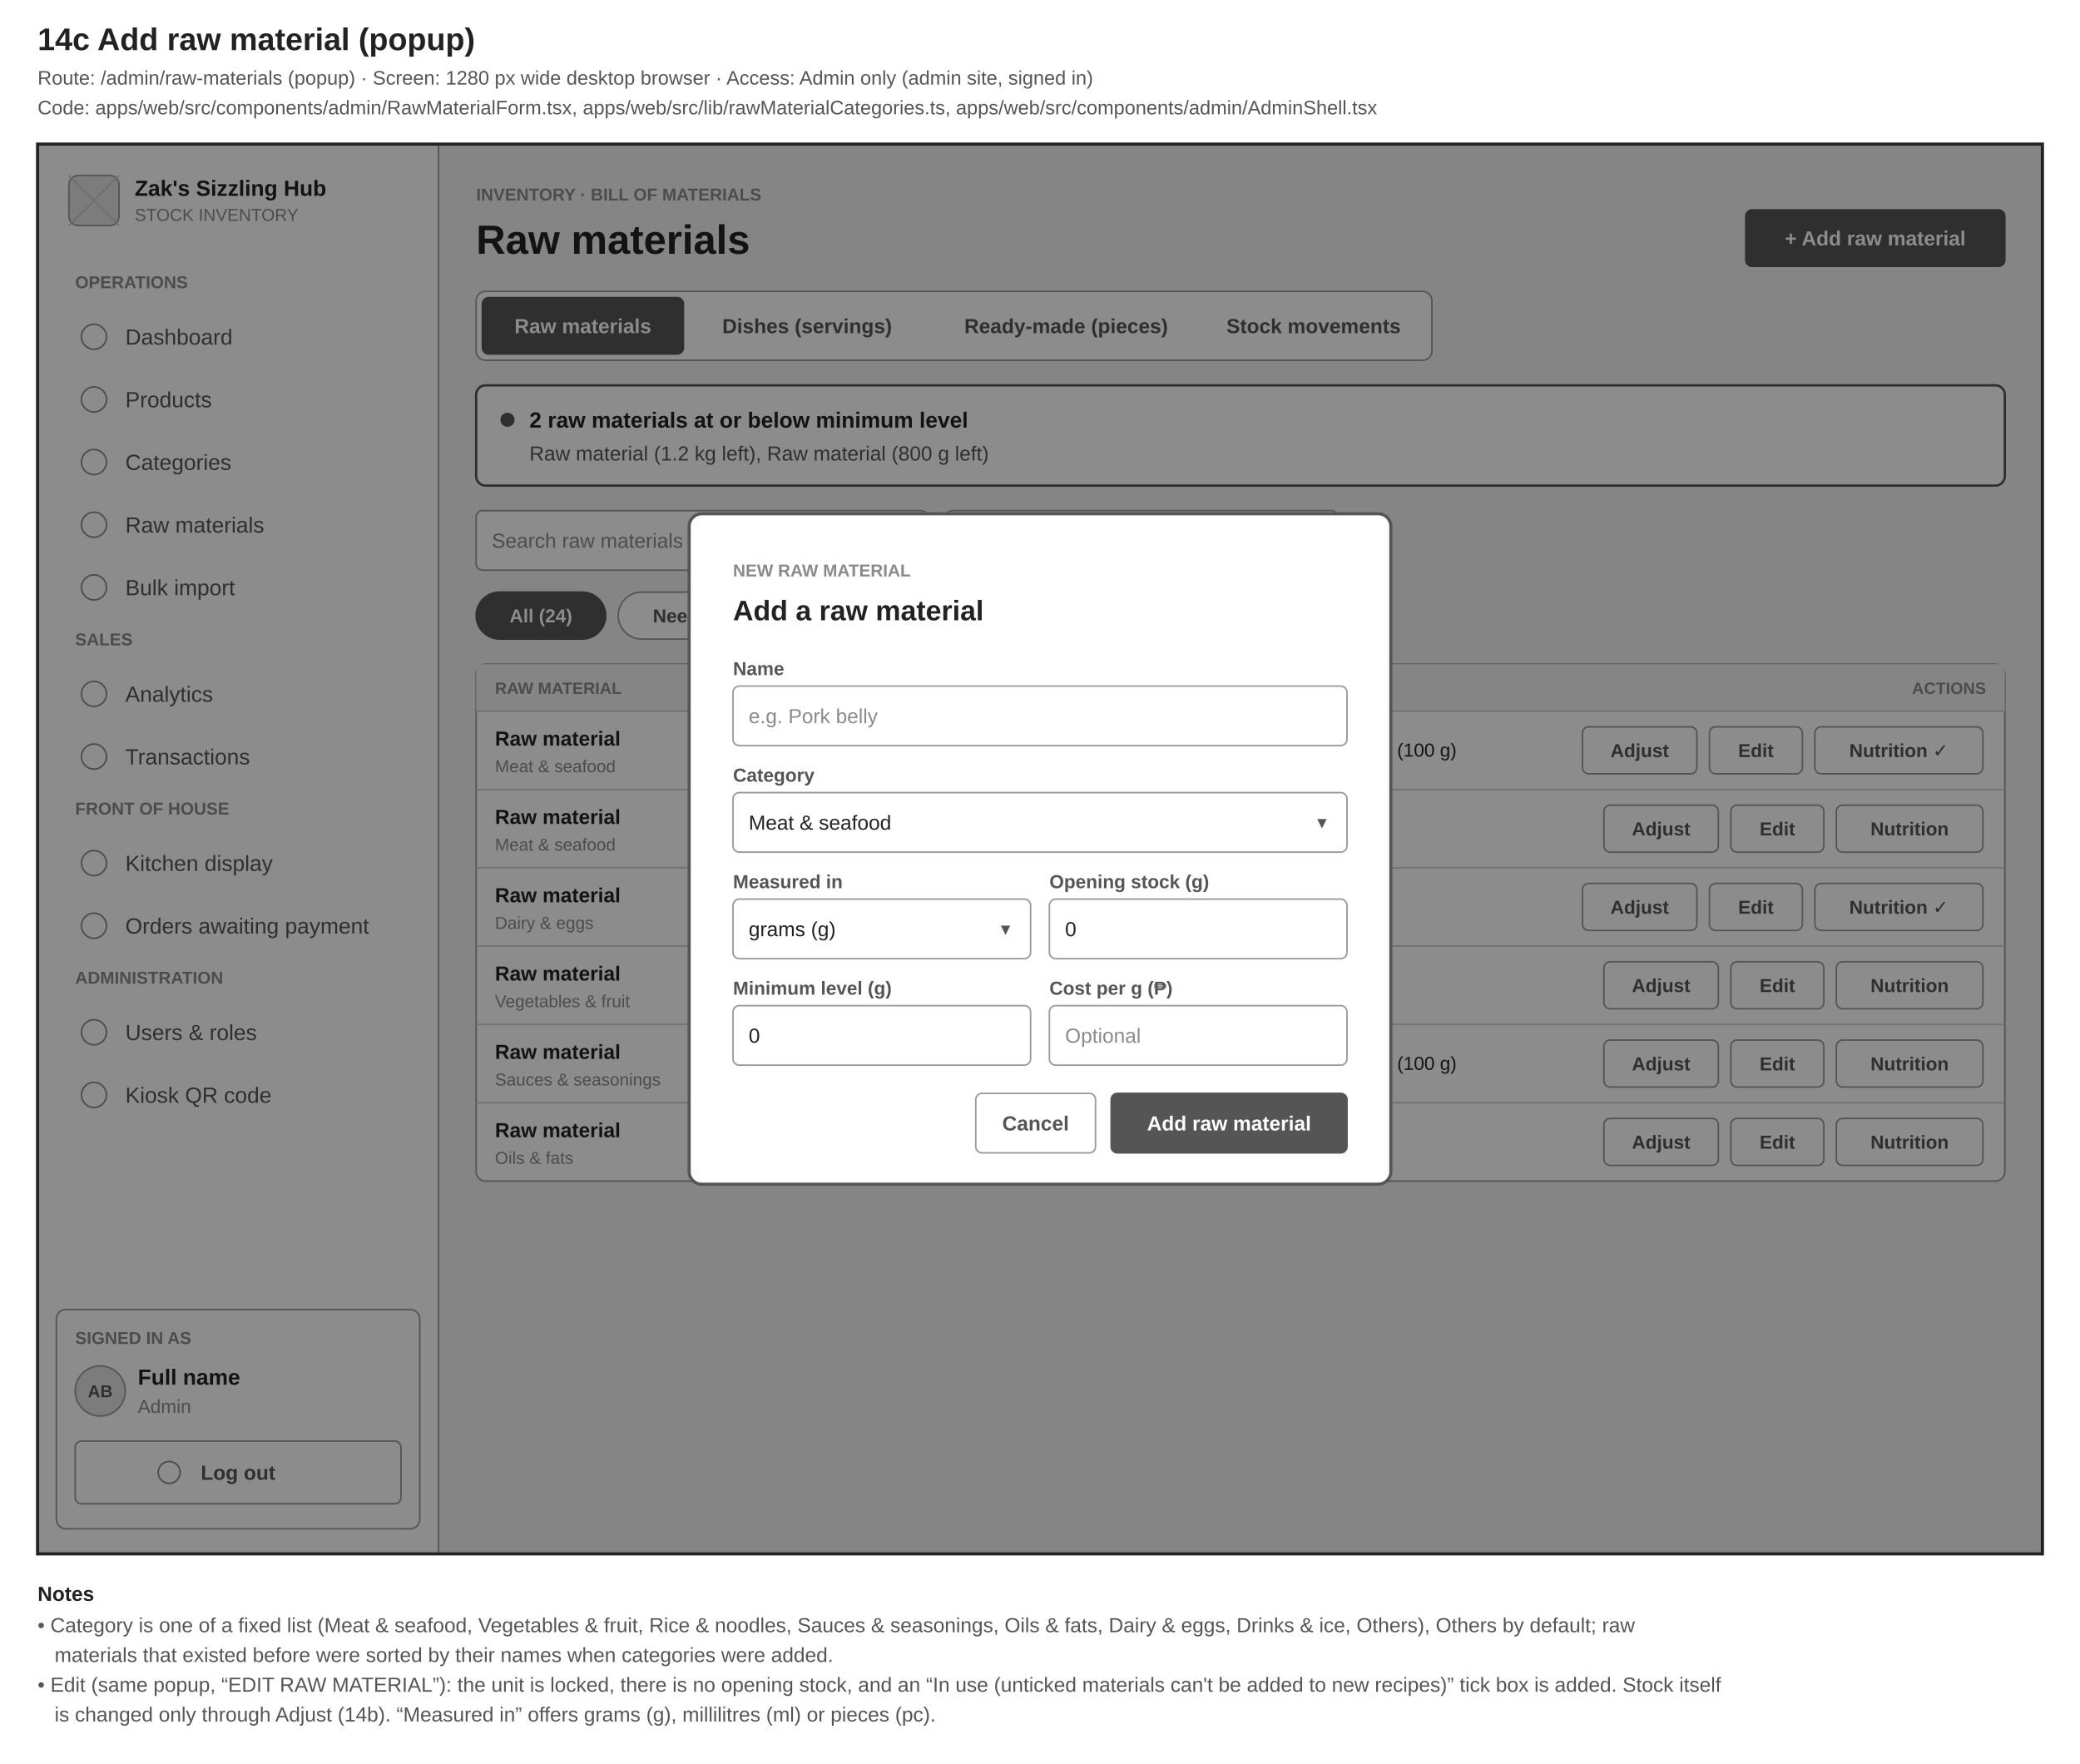
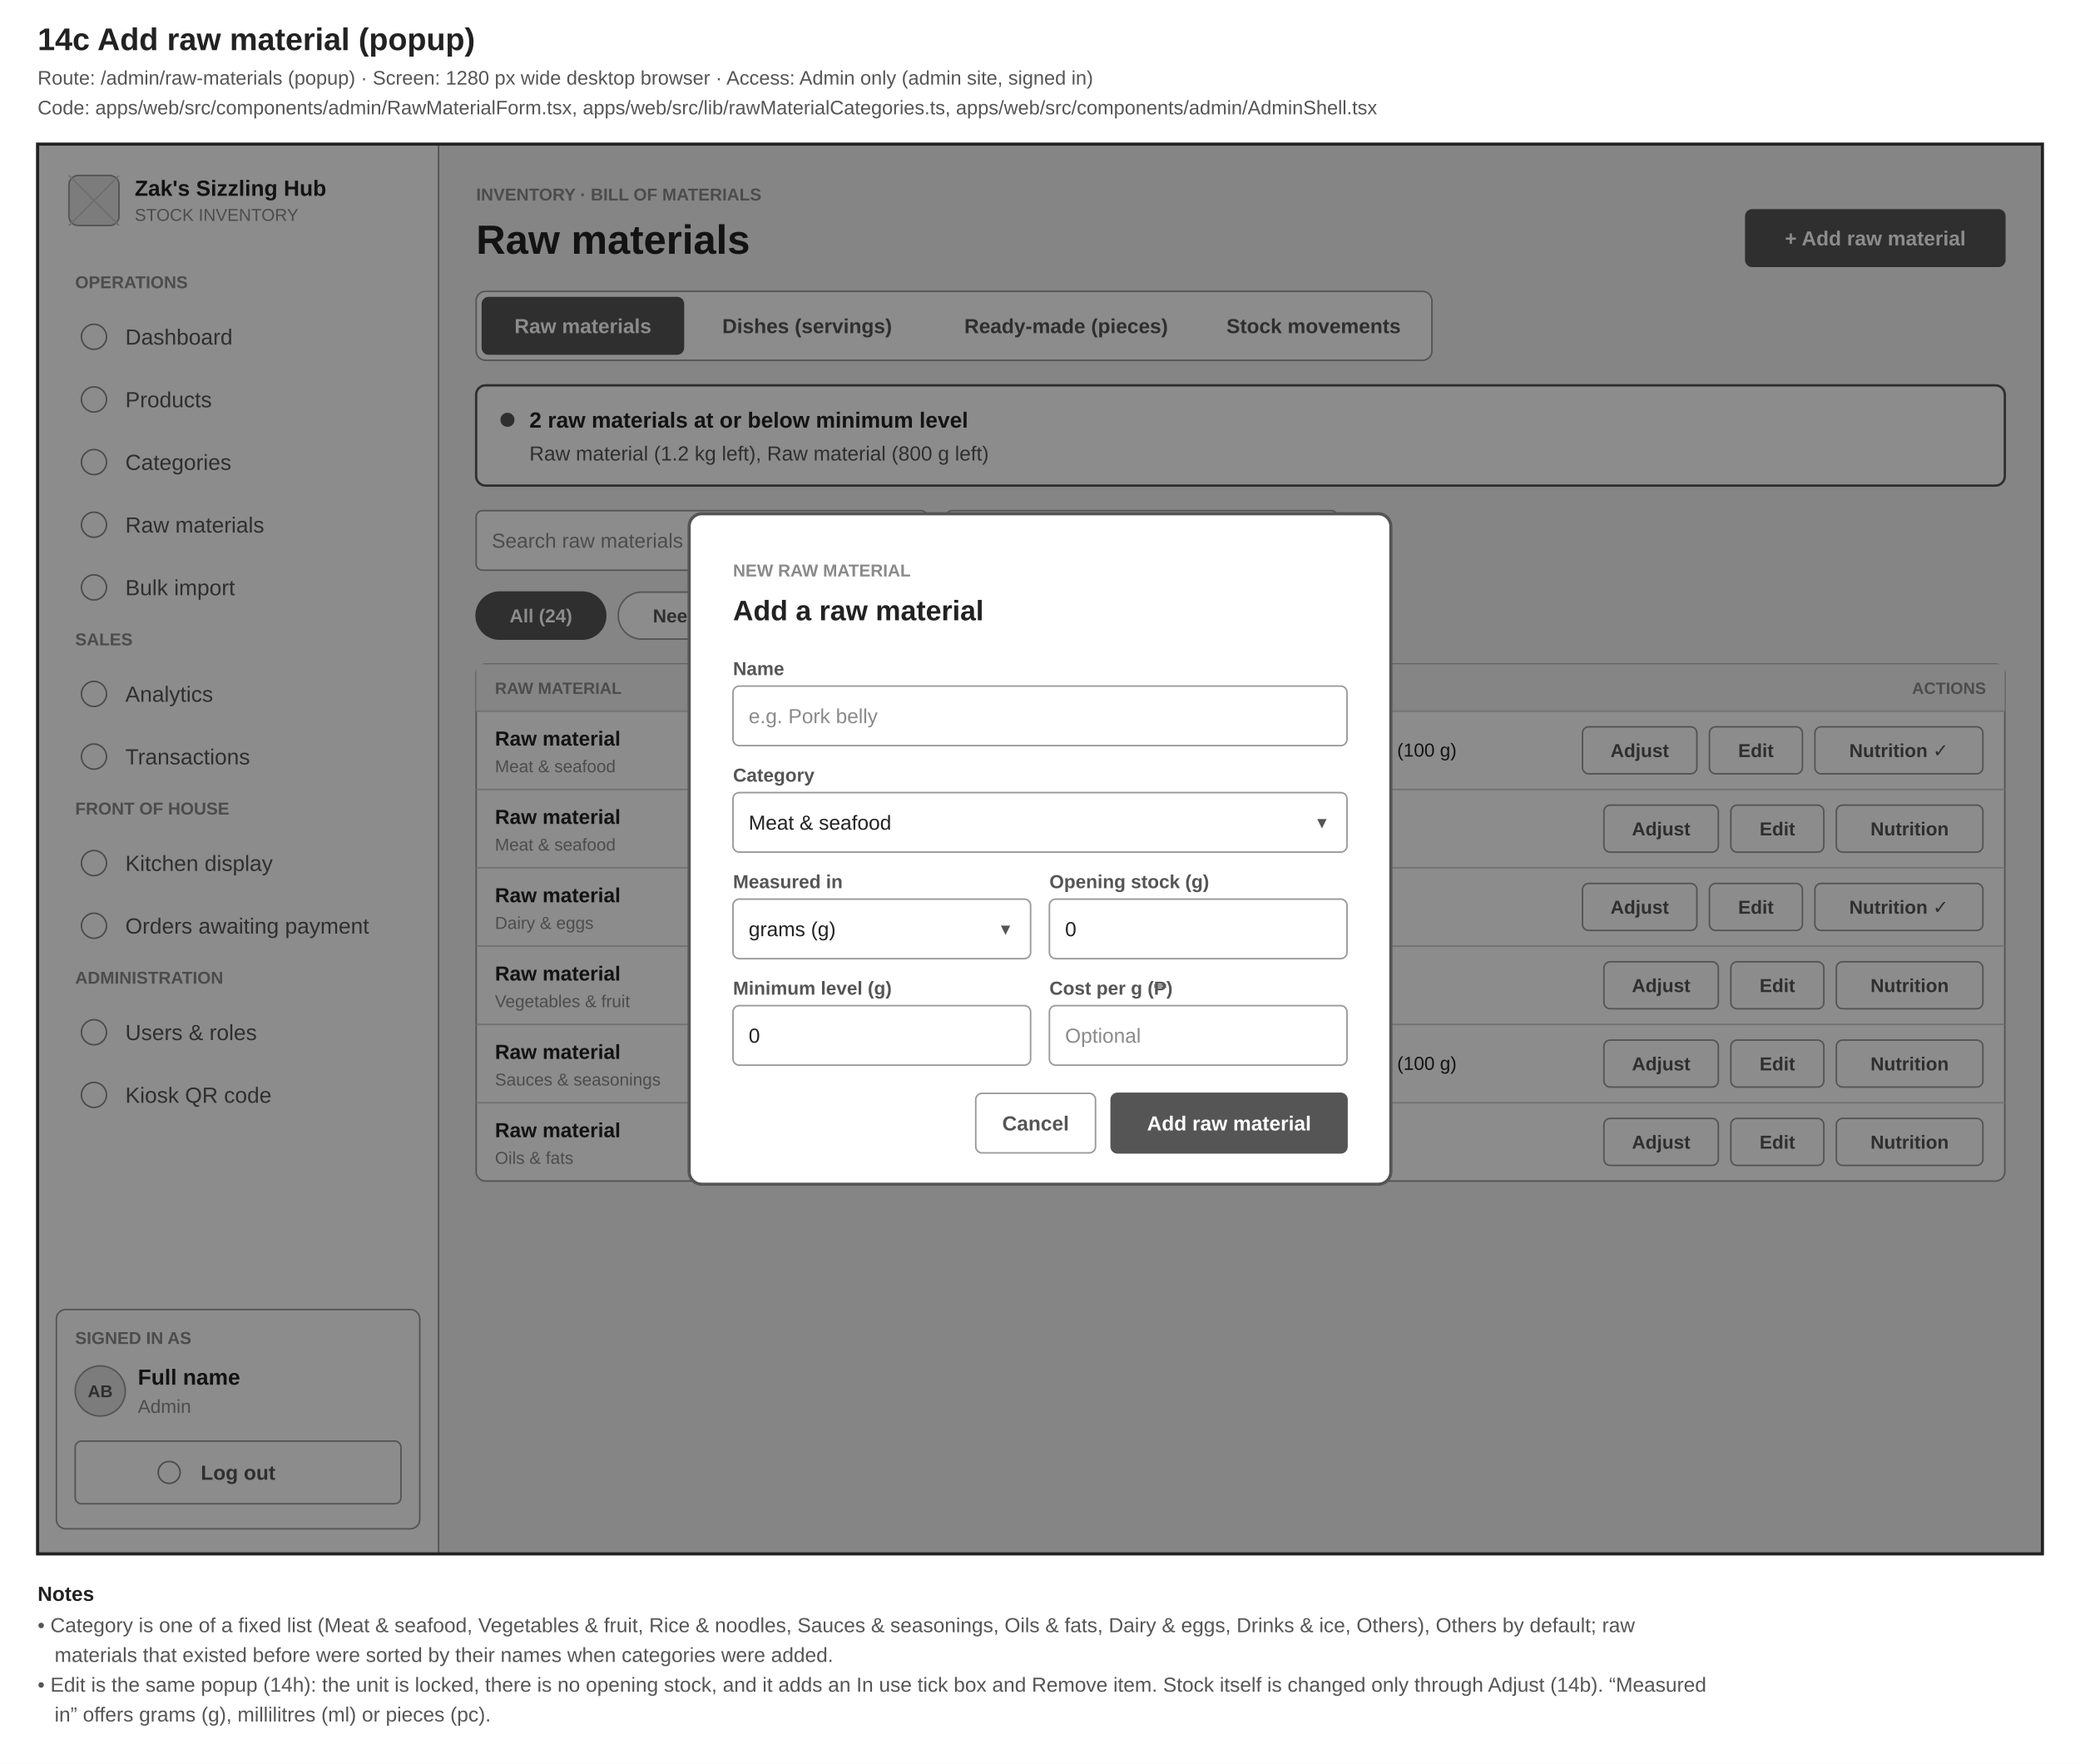
<svg xmlns="http://www.w3.org/2000/svg" width="1328" height="1126" viewBox="0 0 1328 1126">
  <rect x="0" y="0" width="1328" height="1126" fill="#ffffff" />
  <text x="24" y="32" font-family="Arial, Helvetica, sans-serif" font-size="20" font-weight="700" fill="#222222">14c  Add raw material (popup)</text>
  <text x="24" y="54" font-family="Arial, Helvetica, sans-serif" font-size="12.5" fill="#555555">Route: /admin/raw-materials  (popup)   ·   Screen: 1280 px wide desktop browser   ·   Access: Admin only (admin site, signed in)</text>
  <text x="24" y="73" font-family="Arial, Helvetica, sans-serif" font-size="12.5" fill="#555555">Code: apps/web/src/components/admin/RawMaterialForm.tsx, apps/web/src/lib/rawMaterialCategories.ts, apps/web/src/components/admin/AdminShell.tsx</text>
  <text x="24" y="1022" font-family="Arial, Helvetica, sans-serif" font-size="13" font-weight="700" fill="#222222">Notes</text>
  <text x="24" y="1042" font-family="Arial, Helvetica, sans-serif" font-size="13" fill="#555555" xml:space="preserve">• Category is one of a fixed list (Meat &amp; seafood, Vegetables &amp; fruit, Rice &amp; noodles, Sauces &amp; seasonings, Oils &amp; fats, Dairy &amp; eggs, Drinks &amp; ice, Others), Others by default; raw</text>
  <text x="24" y="1061" font-family="Arial, Helvetica, sans-serif" font-size="13" fill="#555555" xml:space="preserve">   materials that existed before were sorted by their names when categories were added.</text>
-   <text x="24" y="1080" font-family="Arial, Helvetica, sans-serif" font-size="13" fill="#555555" xml:space="preserve">• Edit (same popup, “EDIT RAW MATERIAL”): the unit is locked, there is no opening stock, and an “In use (unticked materials can't be added to new recipes)” tick box is added. Stock itself</text>
-   <text x="24" y="1099" font-family="Arial, Helvetica, sans-serif" font-size="13" fill="#555555" xml:space="preserve">   is changed only through Adjust (14b). “Measured in” offers grams (g), millilitres (ml) or pieces (pc).</text>
+   <text x="24" y="1080" font-family="Arial, Helvetica, sans-serif" font-size="13" fill="#555555" xml:space="preserve">• Edit is the same popup (14h): the unit is locked, there is no opening stock, and it adds an In use tick box and Remove item. Stock itself is changed only through Adjust (14b). “Measured</text>
+   <text x="24" y="1099" font-family="Arial, Helvetica, sans-serif" font-size="13" fill="#555555" xml:space="preserve">   in” offers grams (g), millilitres (ml) or pieces (pc).</text>
  <g transform="translate(24,92)">
    <clipPath id="frame">
      <rect x="0" y="0" width="1280" height="900" />
    </clipPath>
    <g clip-path="url(#frame)">
      <rect x="0" y="0" width="1280" height="900" fill="#ffffff" />
      <rect x="0" y="0" width="1280" height="900" rx="0" fill="#f3f3f3" stroke="none" />
      <rect x="0" y="0" width="256" height="900" rx="0" fill="#ffffff" stroke="none" />
      <line x1="256" y1="0" x2="256" y2="900" stroke="#9a9a9a" stroke-width="1" />
      <rect x="20" y="20" width="32" height="32" rx="6" fill="#e2e2e2" stroke="#9a9a9a" stroke-width="1" />
      <line x1="20" y1="20" x2="52" y2="52" stroke="#c9c9c9" stroke-width="1" />
      <line x1="52" y1="20" x2="20" y2="52" stroke="#c9c9c9" stroke-width="1" />
      <text x="62" y="33" font-family="Arial, Helvetica, sans-serif" font-size="14" font-weight="700" text-anchor="start" fill="#222222">Zak's Sizzling Hub</text>
      <text x="62" y="49" font-family="Arial, Helvetica, sans-serif" font-size="11" font-weight="400" text-anchor="start" fill="#8a8a8a">STOCK INVENTORY</text>
      <text x="24" y="92" font-family="Arial, Helvetica, sans-serif" font-size="11" font-weight="700" text-anchor="start" fill="#8a8a8a">OPERATIONS</text>
      <circle cx="36" cy="123" r="8" fill="#ffffff" stroke="#8a8a8a" stroke-width="1" />
      <text x="56" y="128" font-family="Arial, Helvetica, sans-serif" font-size="14" font-weight="400" text-anchor="start" fill="#555555">Dashboard</text>
      <circle cx="36" cy="163" r="8" fill="#ffffff" stroke="#8a8a8a" stroke-width="1" />
      <text x="56" y="168" font-family="Arial, Helvetica, sans-serif" font-size="14" font-weight="400" text-anchor="start" fill="#555555">Products</text>
      <circle cx="36" cy="203" r="8" fill="#ffffff" stroke="#8a8a8a" stroke-width="1" />
      <text x="56" y="208" font-family="Arial, Helvetica, sans-serif" font-size="14" font-weight="400" text-anchor="start" fill="#555555">Categories</text>
      <circle cx="36" cy="243" r="8" fill="#ffffff" stroke="#8a8a8a" stroke-width="1" />
      <text x="56" y="248" font-family="Arial, Helvetica, sans-serif" font-size="14" font-weight="400" text-anchor="start" fill="#555555">Raw materials</text>
      <circle cx="36" cy="283" r="8" fill="#ffffff" stroke="#8a8a8a" stroke-width="1" />
      <text x="56" y="288" font-family="Arial, Helvetica, sans-serif" font-size="14" font-weight="400" text-anchor="start" fill="#555555">Bulk import</text>
      <text x="24" y="320" font-family="Arial, Helvetica, sans-serif" font-size="11" font-weight="700" text-anchor="start" fill="#8a8a8a">SALES</text>
      <circle cx="36" cy="351" r="8" fill="#ffffff" stroke="#8a8a8a" stroke-width="1" />
      <text x="56" y="356" font-family="Arial, Helvetica, sans-serif" font-size="14" font-weight="400" text-anchor="start" fill="#555555">Analytics</text>
      <circle cx="36" cy="391" r="8" fill="#ffffff" stroke="#8a8a8a" stroke-width="1" />
      <text x="56" y="396" font-family="Arial, Helvetica, sans-serif" font-size="14" font-weight="400" text-anchor="start" fill="#555555">Transactions</text>
      <text x="24" y="428" font-family="Arial, Helvetica, sans-serif" font-size="11" font-weight="700" text-anchor="start" fill="#8a8a8a">FRONT OF HOUSE</text>
      <circle cx="36" cy="459" r="8" fill="#ffffff" stroke="#8a8a8a" stroke-width="1" />
      <text x="56" y="464" font-family="Arial, Helvetica, sans-serif" font-size="14" font-weight="400" text-anchor="start" fill="#555555">Kitchen display</text>
      <circle cx="36" cy="499" r="8" fill="#ffffff" stroke="#8a8a8a" stroke-width="1" />
      <text x="56" y="504" font-family="Arial, Helvetica, sans-serif" font-size="14" font-weight="400" text-anchor="start" fill="#555555">Orders awaiting payment</text>
      <text x="24" y="536" font-family="Arial, Helvetica, sans-serif" font-size="11" font-weight="700" text-anchor="start" fill="#8a8a8a">ADMINISTRATION</text>
      <circle cx="36" cy="567" r="8" fill="#ffffff" stroke="#8a8a8a" stroke-width="1" />
      <text x="56" y="572" font-family="Arial, Helvetica, sans-serif" font-size="14" font-weight="400" text-anchor="start" fill="#555555">Users &amp; roles</text>
      <circle cx="36" cy="607" r="8" fill="#ffffff" stroke="#8a8a8a" stroke-width="1" />
      <text x="56" y="612" font-family="Arial, Helvetica, sans-serif" font-size="14" font-weight="400" text-anchor="start" fill="#555555">Kiosk QR code</text>
      <rect x="12" y="744" width="232" height="140" rx="6" fill="#ffffff" stroke="#9a9a9a" stroke-width="1" />
      <text x="24" y="766" font-family="Arial, Helvetica, sans-serif" font-size="11" font-weight="700" text-anchor="start" fill="#8a8a8a">SIGNED IN AS</text>
      <circle cx="40" cy="796" r="16" fill="#e2e2e2" stroke="#9a9a9a" stroke-width="1" />
      <text x="40" y="800" font-family="Arial, Helvetica, sans-serif" font-size="11" font-weight="700" text-anchor="middle" fill="#555555">AB</text>
      <text x="64" y="792" font-family="Arial, Helvetica, sans-serif" font-size="14" font-weight="700" text-anchor="start" fill="#222222">Full name</text>
      <text x="64" y="810" font-family="Arial, Helvetica, sans-serif" font-size="12" font-weight="400" text-anchor="start" fill="#8a8a8a">Admin</text>
      <rect x="24" y="828" width="208" height="40" rx="4" fill="#ffffff" stroke="#9a9a9a" stroke-width="1" />
      <text x="128.0" y="852.68" font-family="Arial, Helvetica, sans-serif" font-size="13" font-weight="700" text-anchor="middle" fill="#555555">Log out</text>
      <circle cx="84" cy="848" r="7" fill="#ffffff" stroke="#8a8a8a" stroke-width="1" />
      <text x="280" y="36" font-family="Arial, Helvetica, sans-serif" font-size="11" font-weight="700" text-anchor="start" fill="#8a8a8a">INVENTORY · BILL OF MATERIALS</text>
      <text x="280" y="70" font-family="Arial, Helvetica, sans-serif" font-size="26" font-weight="700" text-anchor="start" fill="#222222">Raw materials</text>
      <rect x="1090.62" y="42" width="165.38" height="36" rx="4" fill="#555555" stroke="#555555" stroke-width="1" />
      <text x="1173.31" y="64.68" font-family="Arial, Helvetica, sans-serif" font-size="13" font-weight="700" text-anchor="middle" fill="#ffffff">+ Add raw material</text>
      <rect x="280" y="94" width="610.24" height="44" rx="6" fill="#ffffff" stroke="#9a9a9a" stroke-width="1" />
      <rect x="284" y="98" width="128.33" height="36" rx="4" fill="#555555" stroke="#555555" stroke-width="1" />
      <text x="348.165" y="120.68" font-family="Arial, Helvetica, sans-serif" font-size="13" font-weight="700" text-anchor="middle" fill="#ffffff">Raw materials</text>
      <text x="491.315" y="120.68" font-family="Arial, Helvetica, sans-serif" font-size="13" font-weight="700" text-anchor="middle" fill="#555555">Dishes (servings)</text>
      <text x="656.695" y="120.68" font-family="Arial, Helvetica, sans-serif" font-size="13" font-weight="700" text-anchor="middle" fill="#555555">Ready-made (pieces)</text>
      <text x="814.665" y="120.68" font-family="Arial, Helvetica, sans-serif" font-size="13" font-weight="700" text-anchor="middle" fill="#555555">Stock movements</text>
      <rect x="280" y="154" width="976" height="64" rx="6" fill="#ffffff" stroke="#555555" stroke-width="1.5" />
      <circle cx="300" cy="176" r="4" fill="#555555" stroke="#555555" stroke-width="1" />
      <text x="314" y="181" font-family="Arial, Helvetica, sans-serif" font-size="14" font-weight="700" text-anchor="start" fill="#222222">2 raw materials at or below minimum level</text>
      <text x="314" y="202" font-family="Arial, Helvetica, sans-serif" font-size="13" font-weight="400" text-anchor="start" fill="#555555">Raw material (1.2 kg left), Raw material (800 g left)</text>
      <rect x="280" y="234" width="288" height="38" rx="4" fill="#ffffff" stroke="#9a9a9a" stroke-width="1" />
      <text x="290" y="257.68" font-family="Arial, Helvetica, sans-serif" font-size="13" font-weight="400" text-anchor="start" fill="#8a8a8a">Search raw materials</text>
      <rect x="580" y="234" width="250" height="38" rx="4" fill="#ffffff" stroke="#9a9a9a" stroke-width="1" />
      <text x="590" y="257.68" font-family="Arial, Helvetica, sans-serif" font-size="13" font-weight="400" text-anchor="start" fill="#222222">All categories</text>
      <text x="814" y="257.0" font-family="Arial, Helvetica, sans-serif" font-size="12" font-weight="400" text-anchor="middle" fill="#555555">▾</text>
      <rect x="280" y="286" width="82.72" height="30" rx="15.0" fill="#555555" stroke="#555555" stroke-width="1" />
      <text x="321.36" y="305.32" font-family="Arial, Helvetica, sans-serif" font-size="12" font-weight="700" text-anchor="middle" fill="#ffffff">All (24)</text>
      <rect x="370.72" y="286" width="144.28" height="30" rx="15.0" fill="#ffffff" stroke="#9a9a9a" stroke-width="1" />
      <text x="442.86" y="305.32" font-family="Arial, Helvetica, sans-serif" font-size="12" font-weight="700" text-anchor="middle" fill="#555555">Needs restock (2)</text>
      <rect x="523.0" y="286" width="137.44" height="30" rx="15.0" fill="#ffffff" stroke="#9a9a9a" stroke-width="1" />
      <text x="591.72" y="305.32" font-family="Arial, Helvetica, sans-serif" font-size="12" font-weight="700" text-anchor="middle" fill="#555555">Out of stock (1)</text>
      <rect x="280" y="332" width="976" height="330" rx="6" fill="#ffffff" stroke="#9a9a9a" stroke-width="1" />
      <rect x="280" y="332" width="976" height="30" rx="0" fill="#f3f3f3" stroke="none" stroke-width="1" />
      <text x="292" y="351.0" font-family="Arial, Helvetica, sans-serif" font-size="10.5" font-weight="700" text-anchor="start" fill="#8a8a8a">RAW MATERIAL</text>
      <text x="521.76" y="351.0" font-family="Arial, Helvetica, sans-serif" font-size="10.5" font-weight="700" text-anchor="end" fill="#8a8a8a">ON HAND</text>
      <text x="599.84" y="351.0" font-family="Arial, Helvetica, sans-serif" font-size="10.5" font-weight="700" text-anchor="end" fill="#8a8a8a">MIN</text>
      <text x="623.84" y="351.0" font-family="Arial, Helvetica, sans-serif" font-size="10.5" font-weight="700" text-anchor="start" fill="#8a8a8a">STATUS</text>
      <text x="701.92" y="351.0" font-family="Arial, Helvetica, sans-serif" font-size="10.5" font-weight="700" text-anchor="start" fill="#8a8a8a">USED IN</text>
      <text x="1244.0" y="351.0" font-family="Arial, Helvetica, sans-serif" font-size="10.5" font-weight="700" text-anchor="end" fill="#8a8a8a">ACTIONS</text>
      <line x1="280" y1="362" x2="1256" y2="362" stroke="#cfcfcf" stroke-width="1" />
      <text x="292" y="384.0" font-family="Arial, Helvetica, sans-serif" font-size="13" font-weight="700" text-anchor="start" fill="#222222">Raw material</text>
      <text x="292" y="401.0" font-family="Arial, Helvetica, sans-serif" font-size="11" font-weight="400" text-anchor="start" fill="#8a8a8a">Meat &amp; seafood</text>
      <text x="521.76" y="391.0" font-family="Arial, Helvetica, sans-serif" font-size="12" font-weight="400" text-anchor="end" fill="#222222">5 kg</text>
      <text x="599.84" y="391.0" font-family="Arial, Helvetica, sans-serif" font-size="12" font-weight="400" text-anchor="end" fill="#222222">1 kg</text>
      <rect x="623.84" y="377.0" width="31.4" height="19" rx="3" fill="#ffffff" stroke="#555555" stroke-width="1" />
      <text x="639.54" y="390.1" font-family="Arial, Helvetica, sans-serif" font-size="10" font-weight="700" text-anchor="middle" fill="#555555">OK</text>
      <text x="701.92" y="391.0" font-family="Arial, Helvetica, sans-serif" font-size="12" font-weight="400" text-anchor="start" fill="#222222">Dish name (150 g), Dish name (100 g)</text>
      <rect x="1134.76" y="372.0" width="107.24" height="30" rx="4" fill="#ffffff" stroke="#9a9a9a" stroke-width="1" />
      <text x="1188.38" y="391.32" font-family="Arial, Helvetica, sans-serif" font-size="12" font-weight="700" text-anchor="middle" fill="#555555">Nutrition ✓</text>
      <rect x="1067.4" y="372.0" width="59.36" height="30" rx="4" fill="#ffffff" stroke="#9a9a9a" stroke-width="1" />
      <text x="1097.08" y="391.32" font-family="Arial, Helvetica, sans-serif" font-size="12" font-weight="700" text-anchor="middle" fill="#555555">Edit</text>
      <rect x="986.36" y="372.0" width="73.04" height="30" rx="4" fill="#ffffff" stroke="#9a9a9a" stroke-width="1" />
      <text x="1022.88" y="391.32" font-family="Arial, Helvetica, sans-serif" font-size="12" font-weight="700" text-anchor="middle" fill="#555555">Adjust</text>
      <line x1="280" y1="412" x2="1256" y2="412" stroke="#cfcfcf" stroke-width="1" />
      <text x="292" y="434.0" font-family="Arial, Helvetica, sans-serif" font-size="13" font-weight="700" text-anchor="start" fill="#222222">Raw material</text>
      <text x="292" y="451.0" font-family="Arial, Helvetica, sans-serif" font-size="11" font-weight="400" text-anchor="start" fill="#8a8a8a">Meat &amp; seafood</text>
      <text x="521.76" y="441.0" font-family="Arial, Helvetica, sans-serif" font-size="12" font-weight="400" text-anchor="end" fill="#222222">1.2 kg</text>
      <text x="599.84" y="441.0" font-family="Arial, Helvetica, sans-serif" font-size="12" font-weight="400" text-anchor="end" fill="#222222">2 kg</text>
      <rect x="623.84" y="427.0" width="37.1" height="19" rx="3" fill="#ffffff" stroke="#555555" stroke-width="1" />
      <text x="642.39" y="440.1" font-family="Arial, Helvetica, sans-serif" font-size="10" font-weight="700" text-anchor="middle" fill="#555555">LOW</text>
      <text x="701.92" y="441.0" font-family="Arial, Helvetica, sans-serif" font-size="12" font-weight="400" text-anchor="start" fill="#222222">—</text>
      <rect x="1148.44" y="422.0" width="93.56" height="30" rx="4" fill="#ffffff" stroke="#9a9a9a" stroke-width="1" />
      <text x="1195.22" y="441.32" font-family="Arial, Helvetica, sans-serif" font-size="12" font-weight="700" text-anchor="middle" fill="#555555">Nutrition</text>
      <rect x="1081.08" y="422.0" width="59.36" height="30" rx="4" fill="#ffffff" stroke="#9a9a9a" stroke-width="1" />
      <text x="1110.76" y="441.32" font-family="Arial, Helvetica, sans-serif" font-size="12" font-weight="700" text-anchor="middle" fill="#555555">Edit</text>
      <rect x="1000.04" y="422.0" width="73.04" height="30" rx="4" fill="#ffffff" stroke="#9a9a9a" stroke-width="1" />
      <text x="1036.56" y="441.32" font-family="Arial, Helvetica, sans-serif" font-size="12" font-weight="700" text-anchor="middle" fill="#555555">Adjust</text>
      <line x1="280" y1="462" x2="1256" y2="462" stroke="#cfcfcf" stroke-width="1" />
      <text x="292" y="484.0" font-family="Arial, Helvetica, sans-serif" font-size="13" font-weight="700" text-anchor="start" fill="#222222">Raw material</text>
      <text x="292" y="501.0" font-family="Arial, Helvetica, sans-serif" font-size="11" font-weight="400" text-anchor="start" fill="#8a8a8a">Dairy &amp; eggs</text>
      <text x="521.76" y="491.0" font-family="Arial, Helvetica, sans-serif" font-size="12" font-weight="400" text-anchor="end" fill="#222222">24 pc</text>
      <text x="599.84" y="491.0" font-family="Arial, Helvetica, sans-serif" font-size="12" font-weight="400" text-anchor="end" fill="#222222">10 pc</text>
      <rect x="623.84" y="477.0" width="31.4" height="19" rx="3" fill="#ffffff" stroke="#555555" stroke-width="1" />
      <text x="639.54" y="490.1" font-family="Arial, Helvetica, sans-serif" font-size="10" font-weight="700" text-anchor="middle" fill="#555555">OK</text>
      <text x="701.92" y="491.0" font-family="Arial, Helvetica, sans-serif" font-size="12" font-weight="400" text-anchor="start" fill="#222222">Dish name (1 pc)</text>
      <rect x="1134.76" y="472.0" width="107.24" height="30" rx="4" fill="#ffffff" stroke="#9a9a9a" stroke-width="1" />
      <text x="1188.38" y="491.32" font-family="Arial, Helvetica, sans-serif" font-size="12" font-weight="700" text-anchor="middle" fill="#555555">Nutrition ✓</text>
      <rect x="1067.4" y="472.0" width="59.36" height="30" rx="4" fill="#ffffff" stroke="#9a9a9a" stroke-width="1" />
      <text x="1097.08" y="491.32" font-family="Arial, Helvetica, sans-serif" font-size="12" font-weight="700" text-anchor="middle" fill="#555555">Edit</text>
      <rect x="986.36" y="472.0" width="73.04" height="30" rx="4" fill="#ffffff" stroke="#9a9a9a" stroke-width="1" />
      <text x="1022.88" y="491.32" font-family="Arial, Helvetica, sans-serif" font-size="12" font-weight="700" text-anchor="middle" fill="#555555">Adjust</text>
      <line x1="280" y1="512" x2="1256" y2="512" stroke="#cfcfcf" stroke-width="1" />
      <text x="292" y="534.0" font-family="Arial, Helvetica, sans-serif" font-size="13" font-weight="700" text-anchor="start" fill="#222222">Raw material</text>
      <text x="292" y="551.0" font-family="Arial, Helvetica, sans-serif" font-size="11" font-weight="400" text-anchor="start" fill="#8a8a8a">Vegetables &amp; fruit</text>
      <text x="521.76" y="541.0" font-family="Arial, Helvetica, sans-serif" font-size="12" font-weight="400" text-anchor="end" fill="#222222">0 g</text>
      <text x="599.84" y="541.0" font-family="Arial, Helvetica, sans-serif" font-size="12" font-weight="400" text-anchor="end" fill="#222222">500 g</text>
      <rect x="623.84" y="527.0" width="37.1" height="19" rx="3" fill="#ffffff" stroke="#555555" stroke-width="1" />
      <text x="642.39" y="540.1" font-family="Arial, Helvetica, sans-serif" font-size="10" font-weight="700" text-anchor="middle" fill="#555555">OUT</text>
      <text x="701.92" y="541.0" font-family="Arial, Helvetica, sans-serif" font-size="12" font-weight="400" text-anchor="start" fill="#222222">—</text>
      <rect x="1148.44" y="522.0" width="93.56" height="30" rx="4" fill="#ffffff" stroke="#9a9a9a" stroke-width="1" />
      <text x="1195.22" y="541.32" font-family="Arial, Helvetica, sans-serif" font-size="12" font-weight="700" text-anchor="middle" fill="#555555">Nutrition</text>
      <rect x="1081.08" y="522.0" width="59.36" height="30" rx="4" fill="#ffffff" stroke="#9a9a9a" stroke-width="1" />
      <text x="1110.76" y="541.32" font-family="Arial, Helvetica, sans-serif" font-size="12" font-weight="700" text-anchor="middle" fill="#555555">Edit</text>
      <rect x="1000.04" y="522.0" width="73.04" height="30" rx="4" fill="#ffffff" stroke="#9a9a9a" stroke-width="1" />
      <text x="1036.56" y="541.32" font-family="Arial, Helvetica, sans-serif" font-size="12" font-weight="700" text-anchor="middle" fill="#555555">Adjust</text>
      <line x1="280" y1="562" x2="1256" y2="562" stroke="#cfcfcf" stroke-width="1" />
      <text x="292" y="584.0" font-family="Arial, Helvetica, sans-serif" font-size="13" font-weight="700" text-anchor="start" fill="#222222">Raw material</text>
      <text x="292" y="601.0" font-family="Arial, Helvetica, sans-serif" font-size="11" font-weight="400" text-anchor="start" fill="#8a8a8a">Sauces &amp; seasonings</text>
      <text x="521.76" y="591.0" font-family="Arial, Helvetica, sans-serif" font-size="12" font-weight="400" text-anchor="end" fill="#222222">800 ml</text>
      <text x="599.84" y="591.0" font-family="Arial, Helvetica, sans-serif" font-size="12" font-weight="400" text-anchor="end" fill="#222222">1 L</text>
      <rect x="623.84" y="577.0" width="37.1" height="19" rx="3" fill="#ffffff" stroke="#555555" stroke-width="1" />
      <text x="642.39" y="590.1" font-family="Arial, Helvetica, sans-serif" font-size="10" font-weight="700" text-anchor="middle" fill="#555555">LOW</text>
      <text x="701.92" y="591.0" font-family="Arial, Helvetica, sans-serif" font-size="12" font-weight="400" text-anchor="start" fill="#222222">Dish name (150 g), Dish name (100 g)</text>
      <rect x="1148.44" y="572.0" width="93.56" height="30" rx="4" fill="#ffffff" stroke="#9a9a9a" stroke-width="1" />
      <text x="1195.22" y="591.32" font-family="Arial, Helvetica, sans-serif" font-size="12" font-weight="700" text-anchor="middle" fill="#555555">Nutrition</text>
      <rect x="1081.08" y="572.0" width="59.36" height="30" rx="4" fill="#ffffff" stroke="#9a9a9a" stroke-width="1" />
      <text x="1110.76" y="591.32" font-family="Arial, Helvetica, sans-serif" font-size="12" font-weight="700" text-anchor="middle" fill="#555555">Edit</text>
      <rect x="1000.04" y="572.0" width="73.04" height="30" rx="4" fill="#ffffff" stroke="#9a9a9a" stroke-width="1" />
      <text x="1036.56" y="591.32" font-family="Arial, Helvetica, sans-serif" font-size="12" font-weight="700" text-anchor="middle" fill="#555555">Adjust</text>
      <line x1="280" y1="612" x2="1256" y2="612" stroke="#cfcfcf" stroke-width="1" />
      <text x="292" y="634.0" font-family="Arial, Helvetica, sans-serif" font-size="13" font-weight="700" text-anchor="start" fill="#222222">Raw material</text>
      <text x="292" y="651.0" font-family="Arial, Helvetica, sans-serif" font-size="11" font-weight="400" text-anchor="start" fill="#8a8a8a">Oils &amp; fats</text>
      <text x="521.76" y="641.0" font-family="Arial, Helvetica, sans-serif" font-size="12" font-weight="400" text-anchor="end" fill="#222222">3 L</text>
      <text x="599.84" y="641.0" font-family="Arial, Helvetica, sans-serif" font-size="12" font-weight="400" text-anchor="end" fill="#222222">1 L</text>
      <rect x="623.84" y="627.0" width="31.4" height="19" rx="3" fill="#ffffff" stroke="#555555" stroke-width="1" />
      <text x="639.54" y="640.1" font-family="Arial, Helvetica, sans-serif" font-size="10" font-weight="700" text-anchor="middle" fill="#555555">OK</text>
      <text x="701.92" y="641.0" font-family="Arial, Helvetica, sans-serif" font-size="12" font-weight="400" text-anchor="start" fill="#222222">—</text>
      <rect x="1148.44" y="622.0" width="93.56" height="30" rx="4" fill="#ffffff" stroke="#9a9a9a" stroke-width="1" />
      <text x="1195.22" y="641.32" font-family="Arial, Helvetica, sans-serif" font-size="12" font-weight="700" text-anchor="middle" fill="#555555">Nutrition</text>
      <rect x="1081.08" y="622.0" width="59.36" height="30" rx="4" fill="#ffffff" stroke="#9a9a9a" stroke-width="1" />
      <text x="1110.76" y="641.32" font-family="Arial, Helvetica, sans-serif" font-size="12" font-weight="700" text-anchor="middle" fill="#555555">Edit</text>
      <rect x="1000.04" y="622.0" width="73.04" height="30" rx="4" fill="#ffffff" stroke="#9a9a9a" stroke-width="1" />
      <text x="1036.56" y="641.32" font-family="Arial, Helvetica, sans-serif" font-size="12" font-weight="700" text-anchor="middle" fill="#555555">Adjust</text>
      <rect x="0" y="0" width="1280" height="900" rx="0" fill="#000000" stroke="none" stroke-width="1" fill-opacity="0.45" />
      <rect x="416.0" y="236.0" width="448" height="428" rx="8" fill="#ffffff" stroke="#555555" stroke-width="2" />
      <text x="444.0" y="276.0" font-family="Arial, Helvetica, sans-serif" font-size="11" font-weight="700" text-anchor="start" fill="#8a8a8a">NEW RAW MATERIAL</text>
      <text x="444.0" y="304.0" font-family="Arial, Helvetica, sans-serif" font-size="18" font-weight="700" text-anchor="start" fill="#222222">Add a raw material</text>
      <text x="444.0" y="339.0" font-family="Arial, Helvetica, sans-serif" font-size="12" font-weight="700" text-anchor="start" fill="#555555">Name</text>
      <rect x="444.0" y="346.0" width="392" height="38" rx="4" fill="#ffffff" stroke="#9a9a9a" stroke-width="1" />
      <text x="454.0" y="369.68" font-family="Arial, Helvetica, sans-serif" font-size="13" font-weight="400" text-anchor="start" fill="#8a8a8a">e.g. Pork belly</text>
      <text x="444.0" y="407.0" font-family="Arial, Helvetica, sans-serif" font-size="12" font-weight="700" text-anchor="start" fill="#555555">Category</text>
      <rect x="444.0" y="414.0" width="392" height="38" rx="4" fill="#ffffff" stroke="#9a9a9a" stroke-width="1" />
      <text x="454.0" y="437.68" font-family="Arial, Helvetica, sans-serif" font-size="13" font-weight="400" text-anchor="start" fill="#222222">Meat &amp; seafood</text>
      <text x="820.0" y="437.0" font-family="Arial, Helvetica, sans-serif" font-size="12" font-weight="400" text-anchor="middle" fill="#555555">▾</text>
      <text x="444.0" y="475.0" font-family="Arial, Helvetica, sans-serif" font-size="12" font-weight="700" text-anchor="start" fill="#555555">Measured in</text>
      <rect x="444.0" y="482.0" width="190.0" height="38" rx="4" fill="#ffffff" stroke="#9a9a9a" stroke-width="1" />
      <text x="454.0" y="505.68" font-family="Arial, Helvetica, sans-serif" font-size="13" font-weight="400" text-anchor="start" fill="#222222">grams (g)</text>
      <text x="618.0" y="505.0" font-family="Arial, Helvetica, sans-serif" font-size="12" font-weight="400" text-anchor="middle" fill="#555555">▾</text>
      <text x="646.0" y="475.0" font-family="Arial, Helvetica, sans-serif" font-size="12" font-weight="700" text-anchor="start" fill="#555555">Opening stock (g)</text>
      <rect x="646.0" y="482.0" width="190.0" height="38" rx="4" fill="#ffffff" stroke="#9a9a9a" stroke-width="1" />
      <text x="656.0" y="505.68" font-family="Arial, Helvetica, sans-serif" font-size="13" font-weight="400" text-anchor="start" fill="#222222">0</text>
      <text x="444.0" y="543.0" font-family="Arial, Helvetica, sans-serif" font-size="12" font-weight="700" text-anchor="start" fill="#555555">Minimum level (g)</text>
      <rect x="444.0" y="550.0" width="190.0" height="38" rx="4" fill="#ffffff" stroke="#9a9a9a" stroke-width="1" />
      <text x="454.0" y="573.68" font-family="Arial, Helvetica, sans-serif" font-size="13" font-weight="400" text-anchor="start" fill="#222222">0</text>
      <text x="646.0" y="543.0" font-family="Arial, Helvetica, sans-serif" font-size="12" font-weight="700" text-anchor="start" fill="#555555">Cost per g (₱)</text>
      <rect x="646.0" y="550.0" width="190.0" height="38" rx="4" fill="#ffffff" stroke="#9a9a9a" stroke-width="1" />
      <text x="656.0" y="573.68" font-family="Arial, Helvetica, sans-serif" font-size="13" font-weight="400" text-anchor="start" fill="#8a8a8a">Optional</text>
      <rect x="685.44" y="606.0" width="150.56" height="38" rx="4" fill="#555555" stroke="#555555" stroke-width="1" />
      <text x="760.72" y="629.68" font-family="Arial, Helvetica, sans-serif" font-size="13" font-weight="700" text-anchor="middle" fill="#ffffff">Add raw material</text>
      <rect x="598.98" y="606.0" width="76.46" height="38" rx="4" fill="#ffffff" stroke="#9a9a9a" stroke-width="1" />
      <text x="637.21" y="629.68" font-family="Arial, Helvetica, sans-serif" font-size="13" font-weight="700" text-anchor="middle" fill="#555555">Cancel</text>
    </g>
    <rect x="0" y="0" width="1280" height="900" fill="none" stroke="#222222" stroke-width="2" />
  </g>
</svg>
